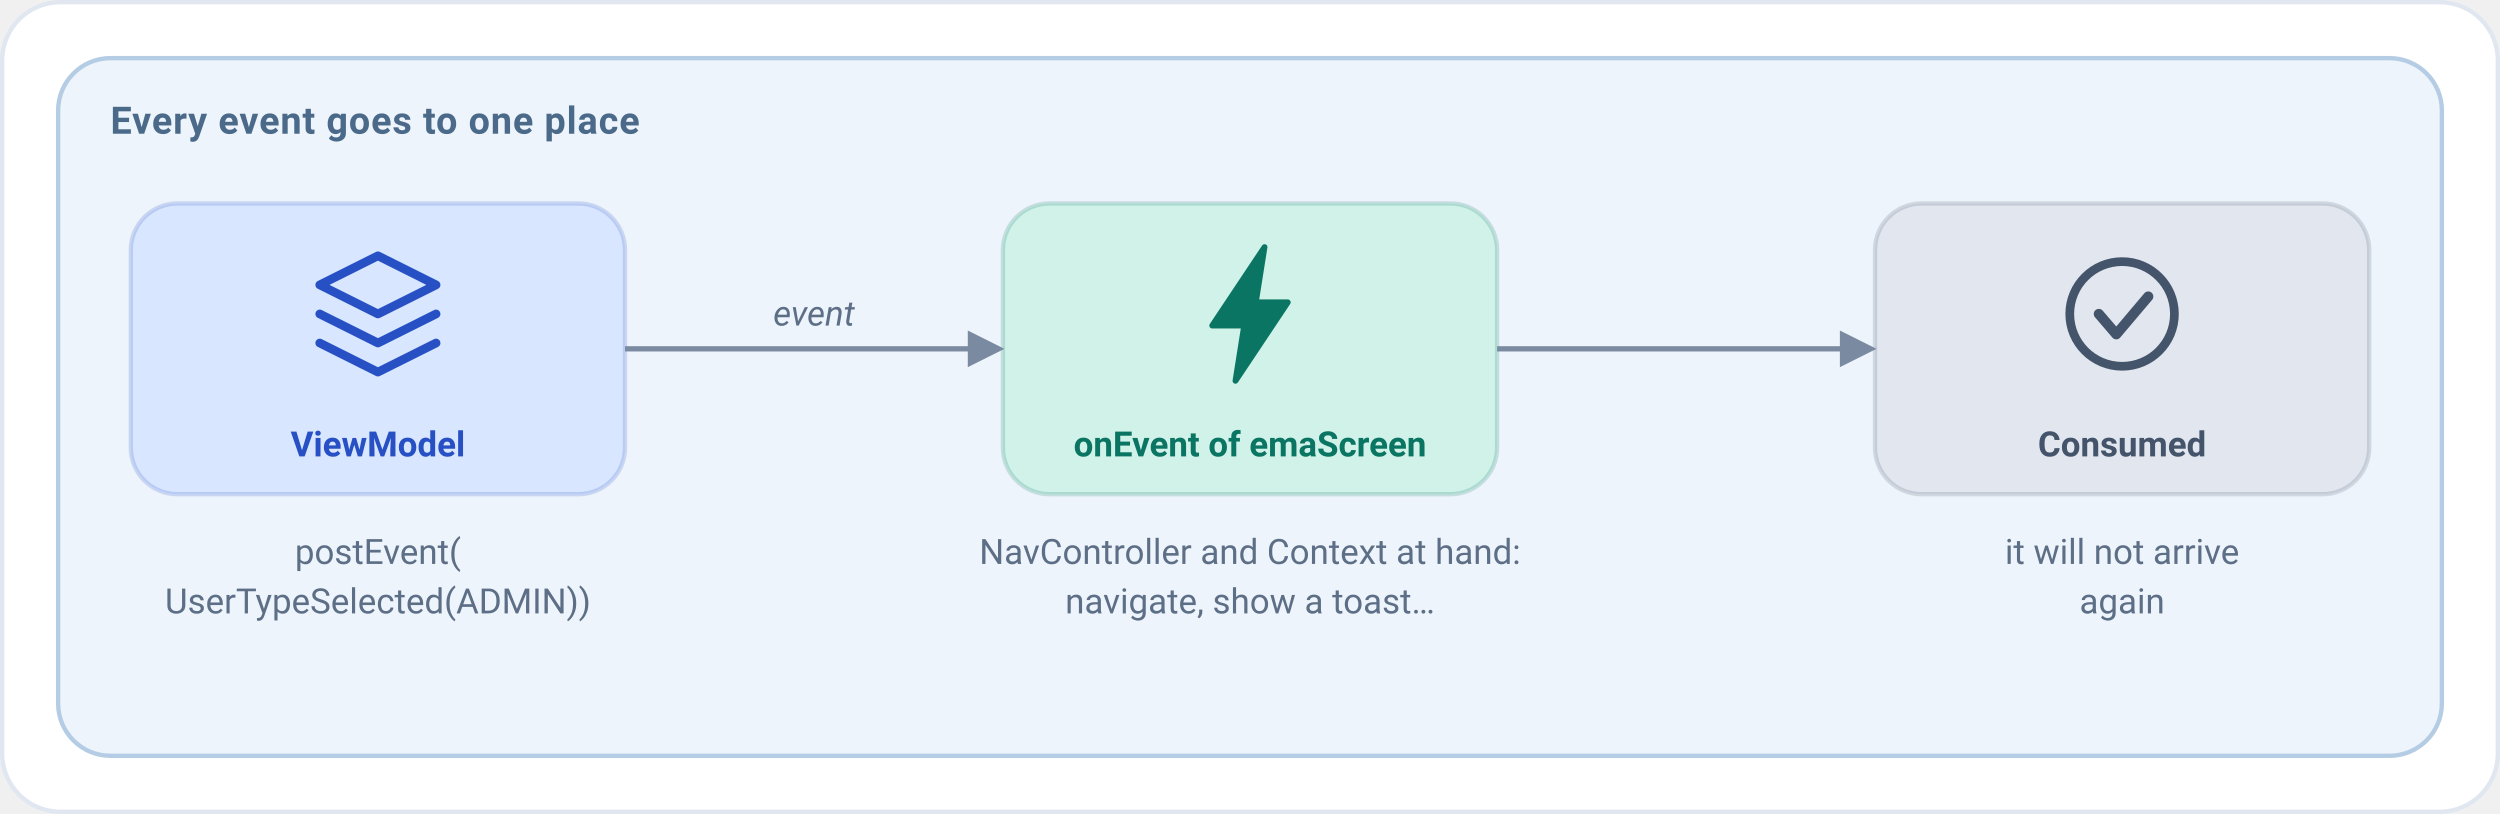
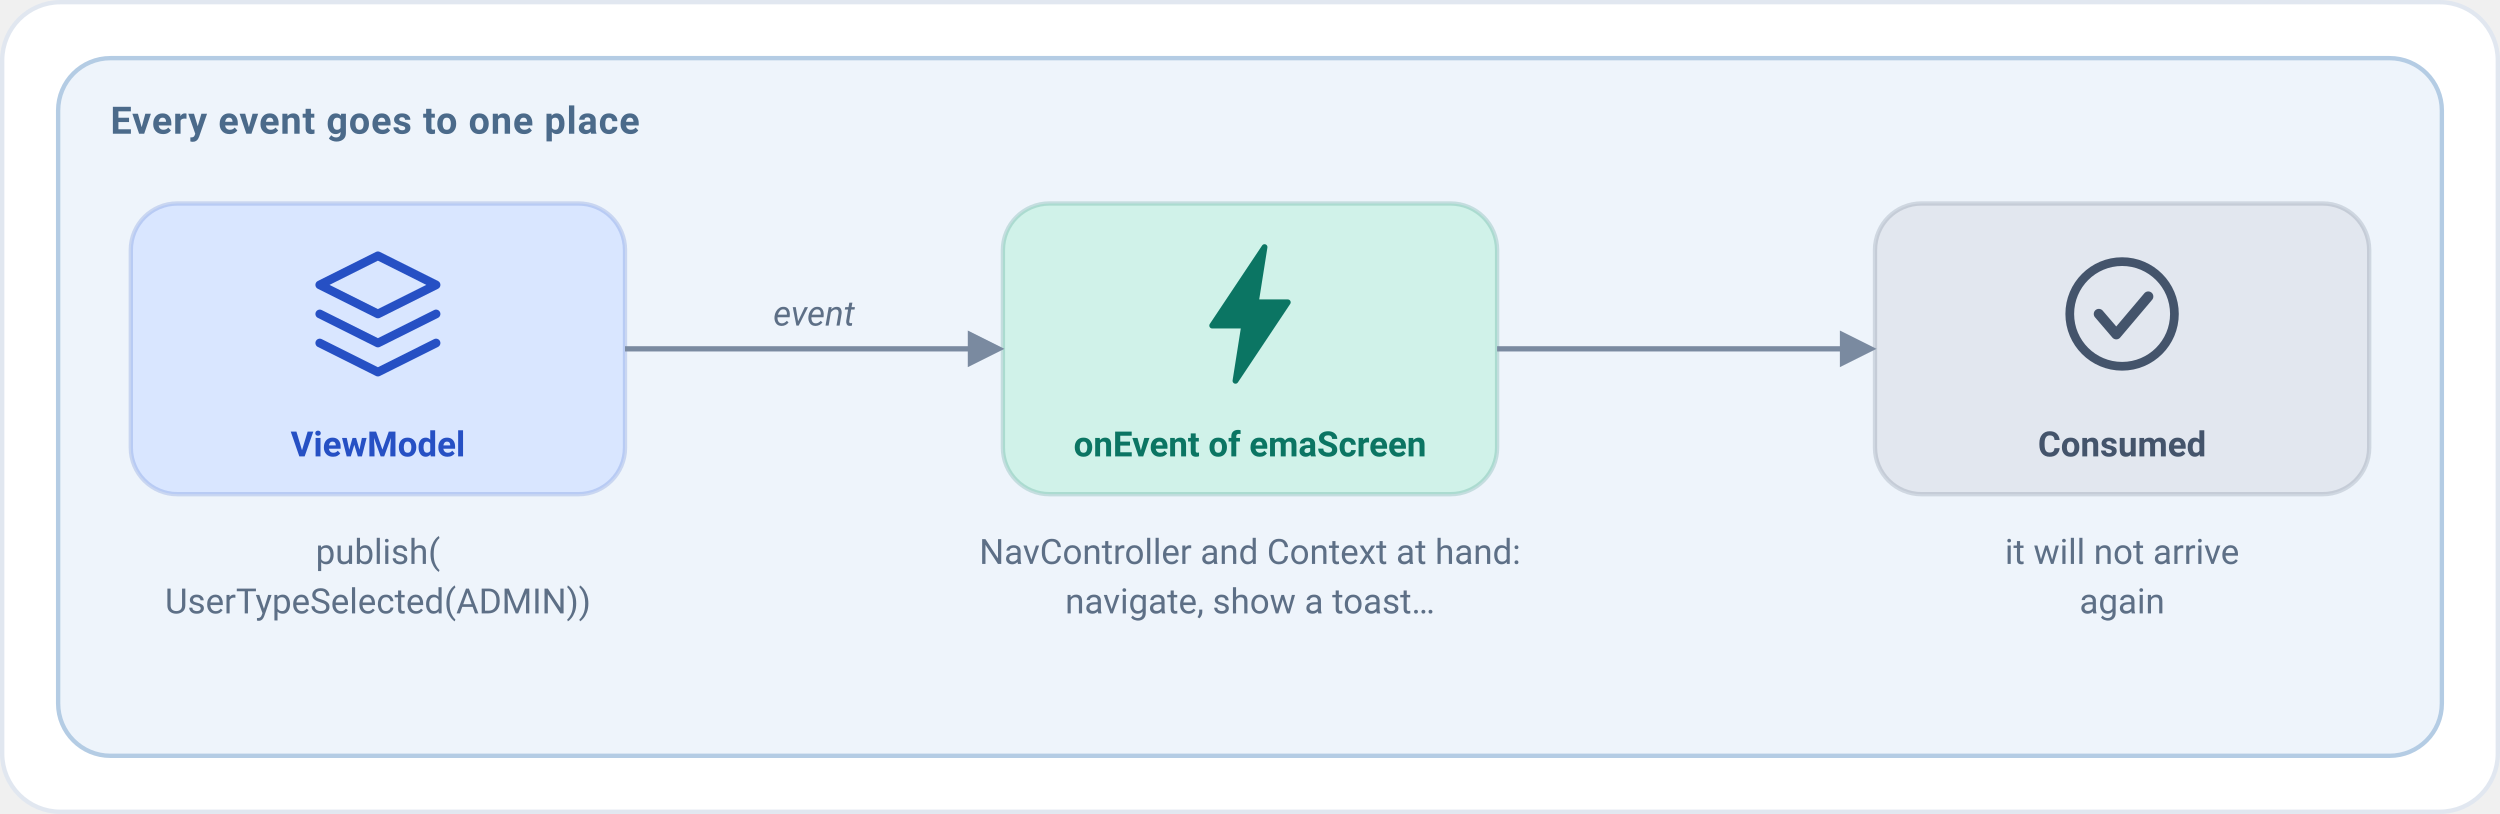
<svg xmlns="http://www.w3.org/2000/svg" viewBox="0 0 860 280" width="860" height="280" role="img" aria-label="Every event of a screen reaches the onEvent of emaScreen once">
  <defs>
    <marker id="arrow" viewBox="0 0 10 10" refX="8" refY="5" markerWidth="7" markerHeight="7" orient="auto-start-reverse">
      <path d="M0,0 L10,5 L0,10 Z" fill="#7a8aa0" />
    </marker>
  </defs>
  <rect x="0.75" y="0.75" width="858.5" height="278.5" rx="20" fill="#FFFFFF" stroke="#E1E7F0" stroke-width="1.5" />
  <rect x="20" y="20" width="820" height="240" rx="18" fill="#EEF4FB" stroke="#B4CCE4" stroke-width="1.5" />
  <text x="38" y="46" text-anchor="start" font-family="-apple-system, BlinkMacSystemFont, 'Segoe UI', Roboto, Helvetica, Arial, sans-serif" font-size="13" font-weight="700" fill="#4b6a8a" letter-spacing="0.3">Every event goes to one place</text>
  <rect x="45.0" y="70.0" width="170" height="100" rx="16" fill="#D9E6FF" stroke="#2650C4" stroke-opacity="0.18" stroke-width="1.5" />
  <g transform="translate(130,108.0)">
    <path d="M0,-20 L20,-10 L0,0 L-20,-10 Z" fill="none" stroke="#2650C4" stroke-width="3" stroke-linejoin="round" />
    <path d="M-20,0 L0,10 L20,0" fill="none" stroke="#2650C4" stroke-width="3" stroke-linejoin="round" stroke-linecap="round" />
    <path d="M-20,10 L0,20 L20,10" fill="none" stroke="#2650C4" stroke-width="3" stroke-linejoin="round" stroke-linecap="round" />
  </g>
  <text x="130" y="157.0" text-anchor="middle" font-family="-apple-system, BlinkMacSystemFont, 'Segoe UI', Roboto, Helvetica, Arial, sans-serif" font-size="12" font-weight="600" fill="#2650C4">ViewModel</text>
  <rect x="345.0" y="70.0" width="170" height="100" rx="16" fill="#D0F2E9" stroke="#0B7563" stroke-opacity="0.18" stroke-width="1.5" />
  <g transform="translate(430,108.0)">
    <path d="M5,-23 L-13,4 H-2 L-5,23 L13,-4 H2 Z" fill="#0B7563" stroke="#0B7563" stroke-width="2" stroke-linejoin="round" />
  </g>
  <text x="430" y="157.0" text-anchor="middle" font-family="-apple-system, BlinkMacSystemFont, 'Segoe UI', Roboto, Helvetica, Arial, sans-serif" font-size="12" font-weight="600" fill="#0B7563">onEvent of emaScreen</text>
  <rect x="645.0" y="70.0" width="170" height="100" rx="16" fill="#E2E7EF" stroke="#44546B" stroke-opacity="0.18" stroke-width="1.5" />
  <g transform="translate(730,108.0)">
    <circle cx="0" cy="0" r="18" fill="none" stroke="#44546B" stroke-width="3" />
    <path d="M-8,0 L-2,7 L9,-6" fill="none" stroke="#44546B" stroke-width="3.5" stroke-linecap="round" stroke-linejoin="round" />
  </g>
  <text x="730" y="157.0" text-anchor="middle" font-family="-apple-system, BlinkMacSystemFont, 'Segoe UI', Roboto, Helvetica, Arial, sans-serif" font-size="12" font-weight="600" fill="#44546B">Consumed</text>
  <path d="M215.0,120 L343.0,120" fill="none" stroke="#7a8aa0" stroke-width="1.8" stroke-linejoin="round" marker-end="url(#arrow)" />
  <path d="M515.0,120 L643.0,120" fill="none" stroke="#7a8aa0" stroke-width="1.8" stroke-linejoin="round" marker-end="url(#arrow)" />
  <text x="280.0" y="112" text-anchor="middle" font-family="-apple-system, BlinkMacSystemFont, 'Segoe UI', Roboto, Helvetica, Arial, sans-serif" font-size="12" font-style="italic" fill="#5d6f86">event</text>
-   <text x="130" y="194.0" text-anchor="middle" font-family="-apple-system, BlinkMacSystemFont, 'Segoe UI', Roboto, Helvetica, Arial, sans-serif" font-size="12" fill="#5d6f86">postEvent(</text>
+   <text x="130" y="194.0" text-anchor="middle" font-family="-apple-system, BlinkMacSystemFont, 'Segoe UI', Roboto, Helvetica, Arial, sans-serif" font-size="12" fill="#5d6f86">publish(</text>
  <text x="130" y="211.0" text-anchor="middle" font-family="-apple-system, BlinkMacSystemFont, 'Segoe UI', Roboto, Helvetica, Arial, sans-serif" font-size="12" fill="#5d6f86">UserTypeSelected(ADMIN))</text>
  <text x="430" y="194.0" text-anchor="middle" font-family="-apple-system, BlinkMacSystemFont, 'Segoe UI', Roboto, Helvetica, Arial, sans-serif" font-size="12" fill="#5d6f86">NavController and Context at hand:</text>
  <text x="430" y="211.0" text-anchor="middle" font-family="-apple-system, BlinkMacSystemFont, 'Segoe UI', Roboto, Helvetica, Arial, sans-serif" font-size="12" fill="#5d6f86">navigate, show a toast…</text>
  <text x="730" y="194.0" text-anchor="middle" font-family="-apple-system, BlinkMacSystemFont, 'Segoe UI', Roboto, Helvetica, Arial, sans-serif" font-size="12" fill="#5d6f86">it will not arrive</text>
  <text x="730" y="211.0" text-anchor="middle" font-family="-apple-system, BlinkMacSystemFont, 'Segoe UI', Roboto, Helvetica, Arial, sans-serif" font-size="12" fill="#5d6f86">again</text>
</svg>
